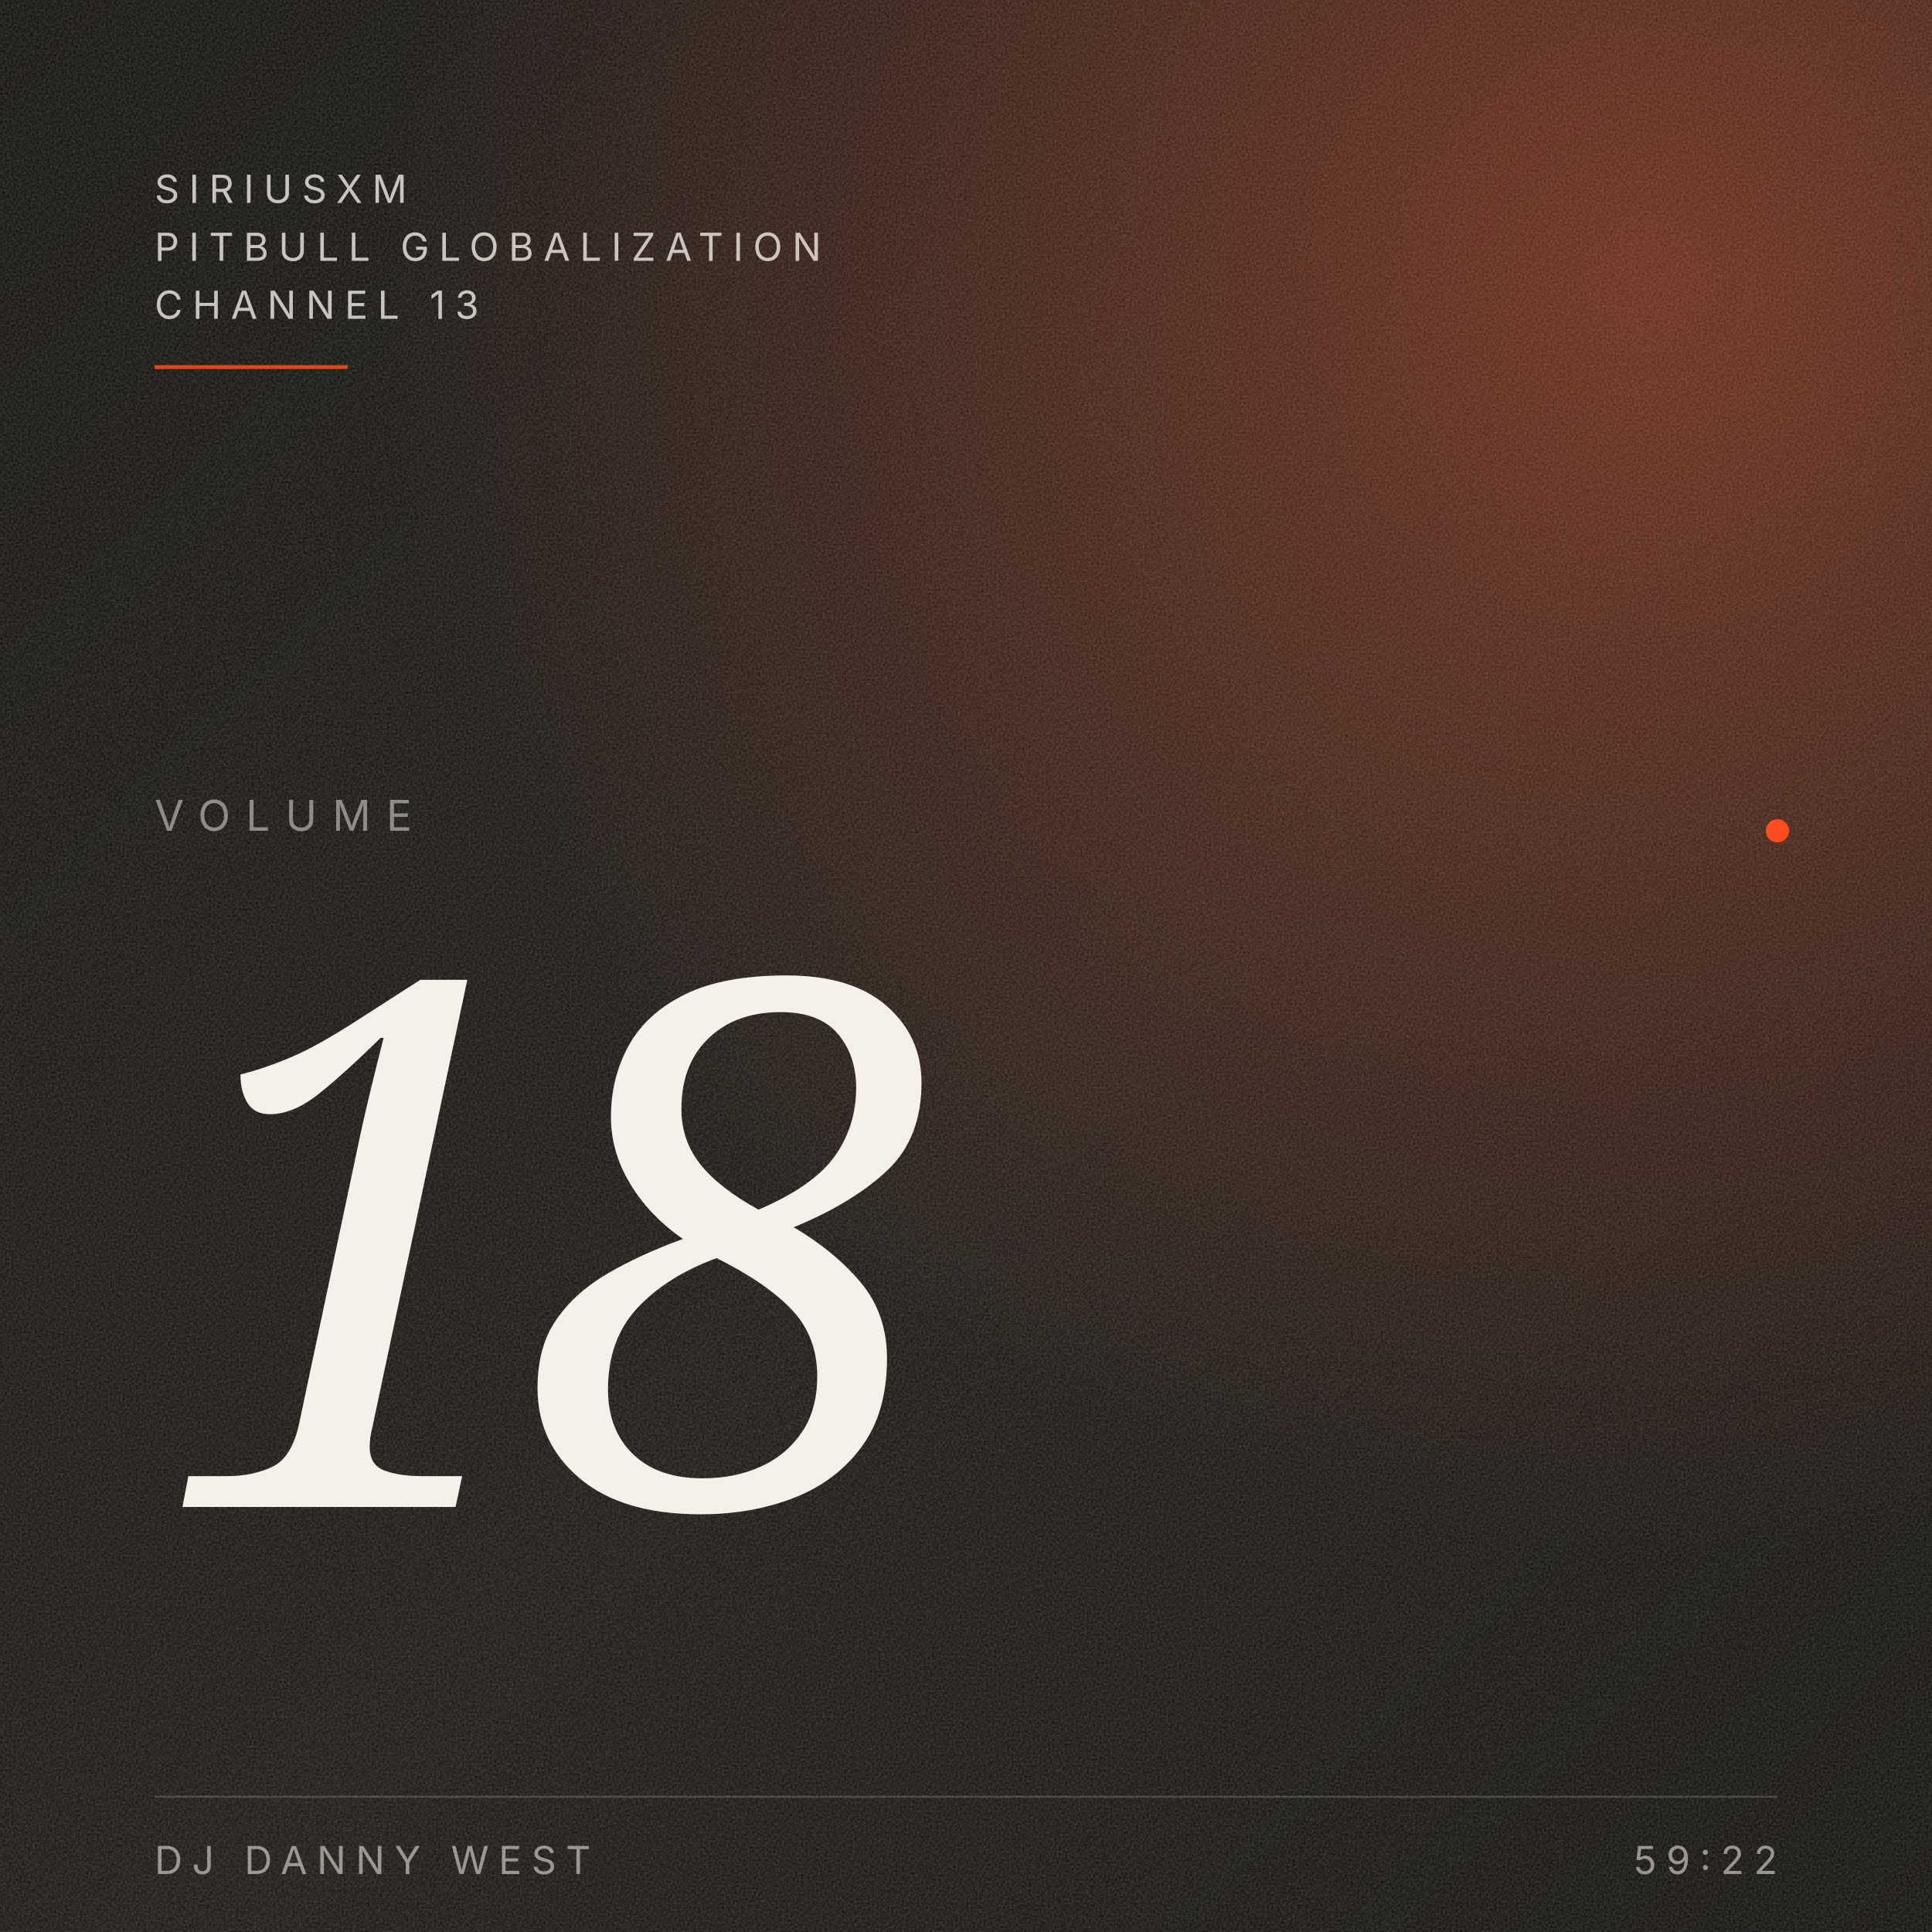
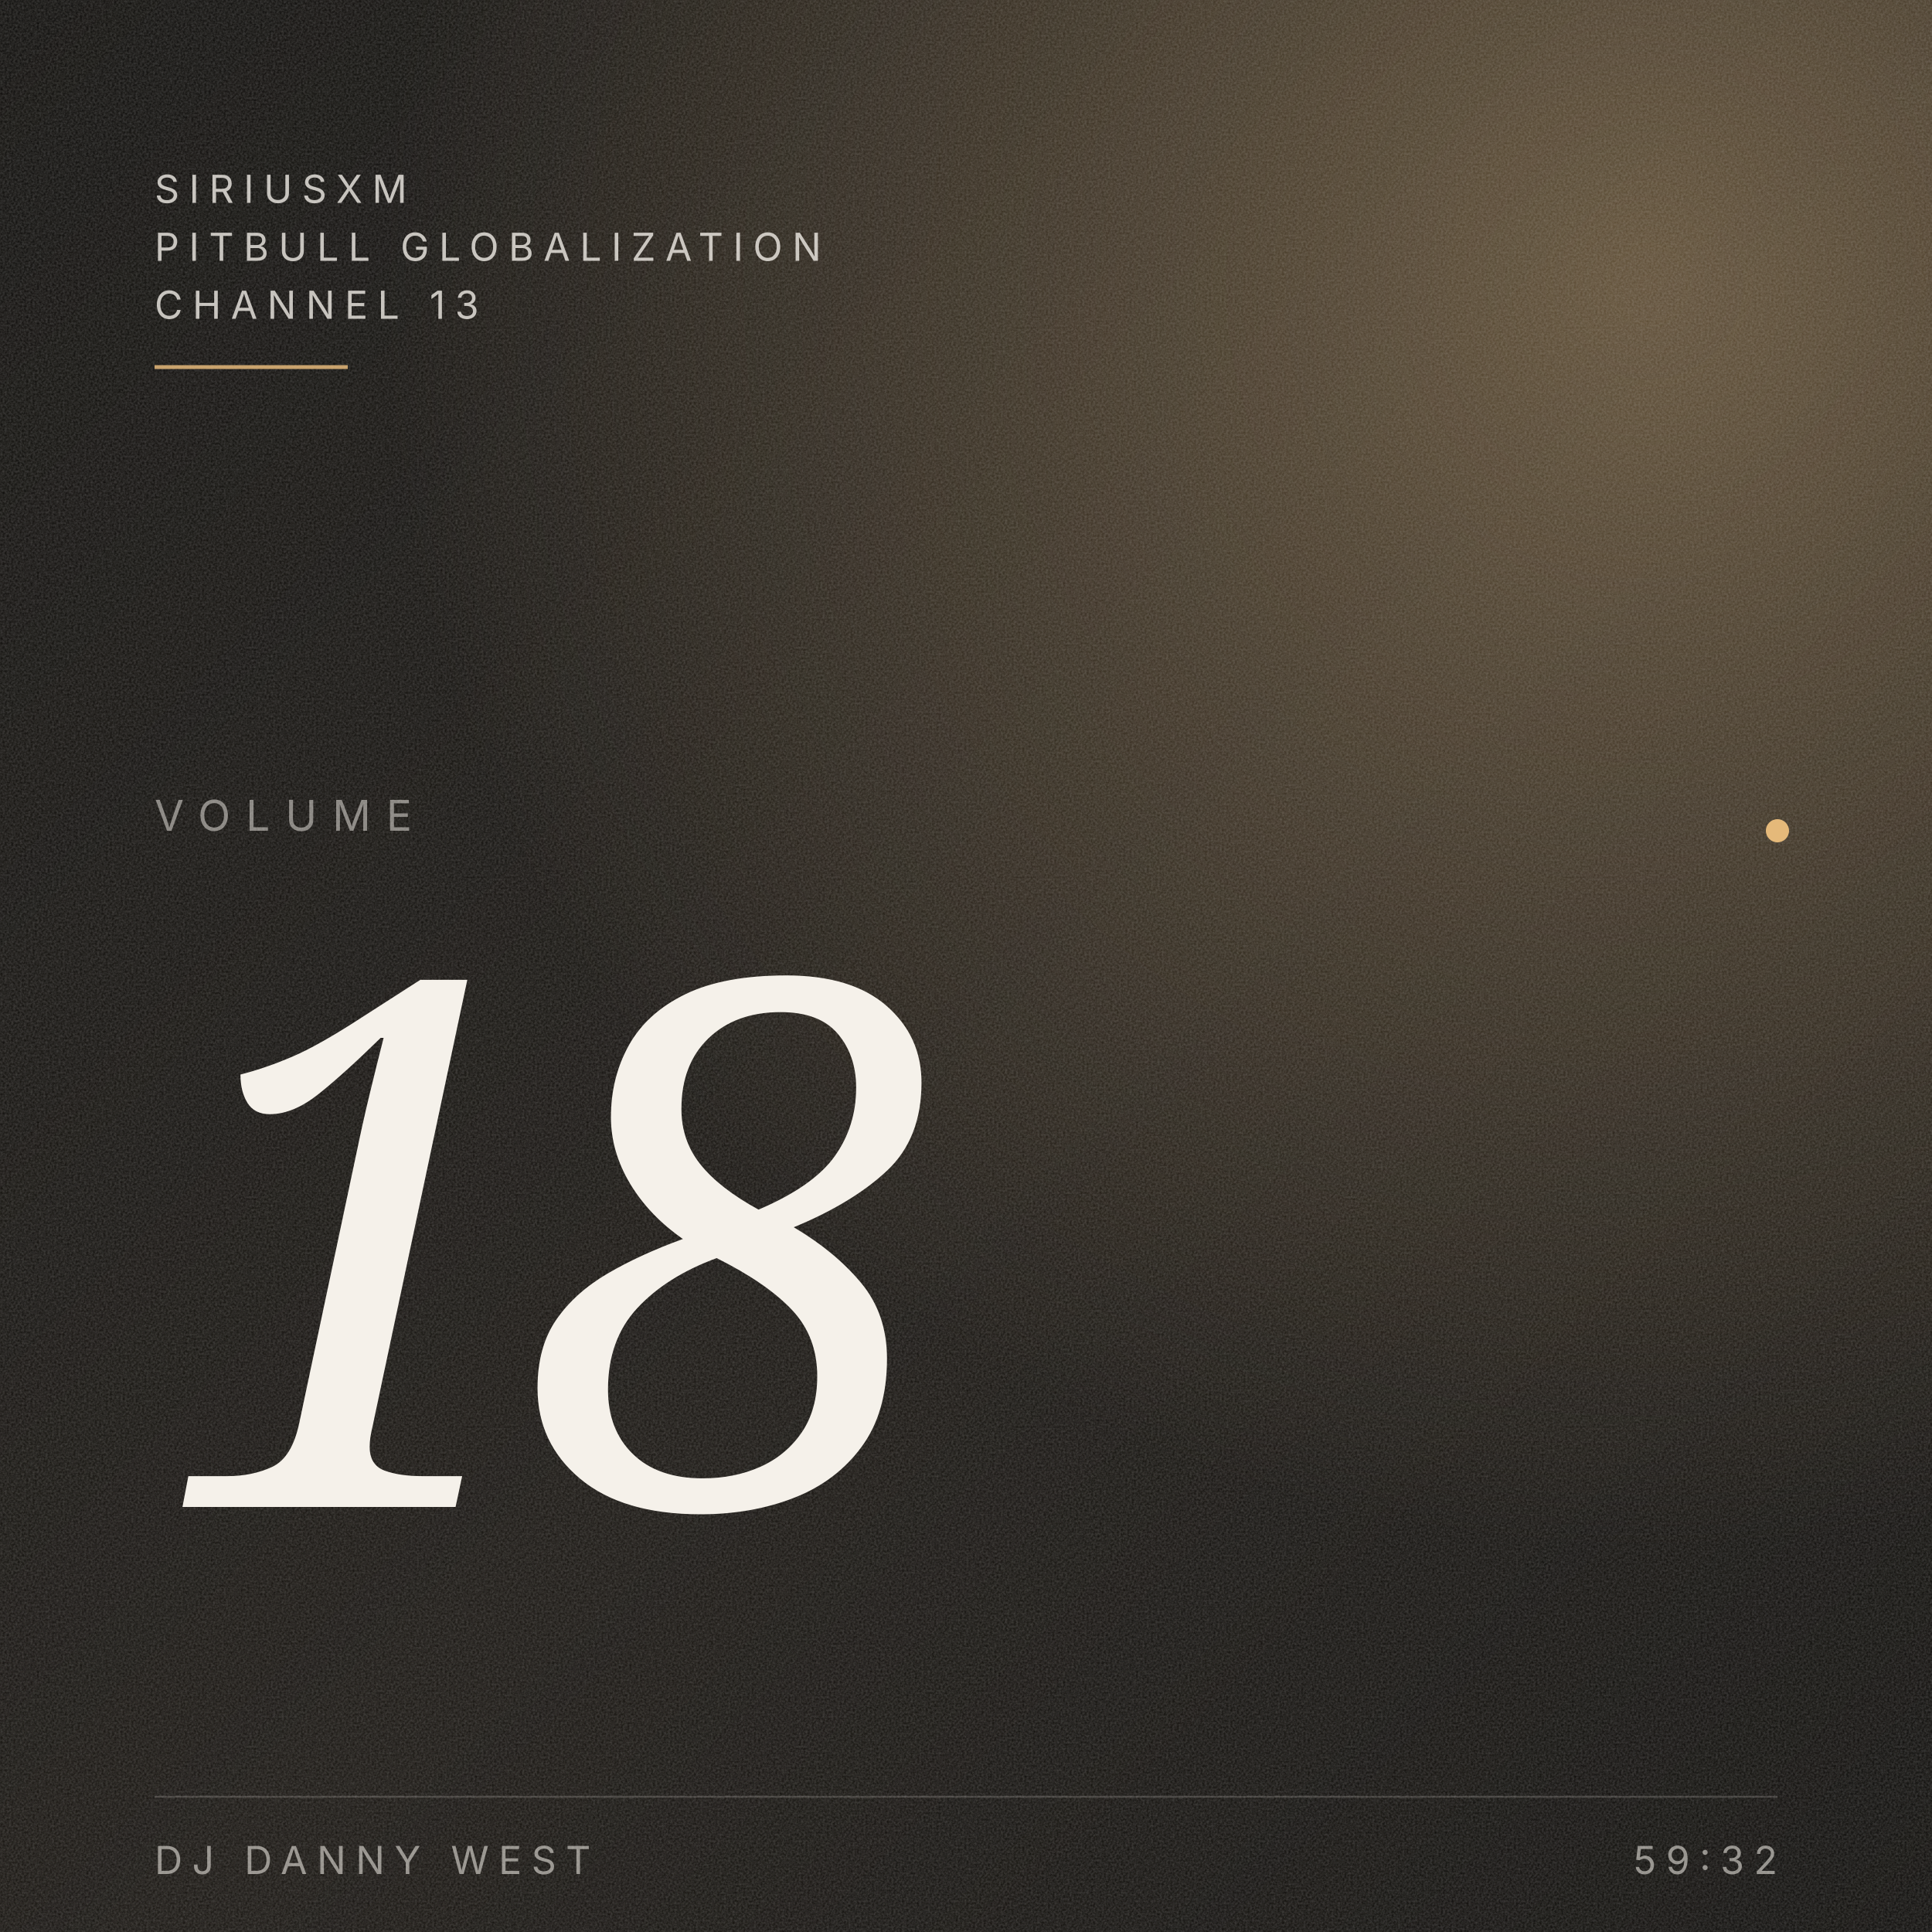
<svg xmlns="http://www.w3.org/2000/svg" viewBox="0 0 1000 1000" preserveAspectRatio="xMidYMid slice">
  <defs>
    <linearGradient id="bg" x1="0" y1="0" x2="1" y2="1">
      <stop offset="0" stop-color="#0A0907" />
      <stop offset="0.55" stop-color="#14110D" />
      <stop offset="1" stop-color="#0A0907" />
    </linearGradient>
    <radialGradient id="ember" cx="0.85" cy="0.15" r="0.65">
-       <stop offset="0" stop-color="#FF4D1F" stop-opacity="0.35" />
-       <stop offset="1" stop-color="#FF4D1F" stop-opacity="0" />
+       <stop offset="0" stop-color="#E5B97A" stop-opacity="0.35" />
+       <stop offset="1" stop-color="#E5B97A" stop-opacity="0" />
    </radialGradient>
    <filter id="grain" x="0" y="0" width="100%" height="100%">
      <feTurbulence type="fractalNoise" baseFrequency="0.9" numOctaves="3" stitchTiles="stitch" />
      <feColorMatrix values="0 0 0 0 0.96  0 0 0 0 0.94  0 0 0 0 0.92  0 0 0 0.5 0" />
    </filter>
  </defs>
  <rect width="1000" height="1000" fill="url(#bg)" />
  <rect width="1000" height="1000" fill="url(#ember)" />
  <rect width="1000" height="1000" filter="url(#grain)" opacity="0.45" />
  <g font-family="Inter, system-ui, sans-serif" fill="#F5F1EA">
    <text x="80" y="105" font-size="20" letter-spacing="5" fill-opacity="0.78">SIRIUSXM</text>
    <text x="80" y="135" font-size="20" letter-spacing="5" fill-opacity="0.78">PITBULL GLOBALIZATION</text>
    <text x="80" y="165" font-size="20" letter-spacing="5" fill-opacity="0.78">CHANNEL 13</text>
-     <line x1="80" y1="190" x2="180" y2="190" stroke="#FF4D1F" stroke-opacity="0.85" stroke-width="2" />
+     <line x1="80" y1="190" x2="180" y2="190" stroke="#E5B97A" stroke-opacity="0.85" stroke-width="2" />
  </g>
  <g font-family="Inter, system-ui, sans-serif" fill="#F5F1EA" fill-opacity="0.5">
    <text x="80" y="430" font-size="22" letter-spacing="8">VOLUME</text>
  </g>
  <g font-family="Fraunces, Georgia, serif" fill="#F5F1EA" style="font-variation-settings: 'opsz' 144;">
    <text x="80" y="780" font-size="380" font-style="italic" font-weight="300" letter-spacing="-18">18</text>
  </g>
-   <circle cx="920" cy="430" r="6" fill="#FF4D1F" />
+   <circle cx="920" cy="430" r="6" fill="#E5B97A" />
  <g font-family="Inter, system-ui, sans-serif" fill="#F5F1EA" fill-opacity="0.55">
    <line x1="80" y1="930" x2="920" y2="930" stroke="#F5F1EA" stroke-opacity="0.18" stroke-width="1" />
    <text x="80" y="970" font-size="20" letter-spacing="5">DJ DANNY WEST</text>
-     <text x="920" y="970" text-anchor="end" font-size="20" letter-spacing="5">59:22</text>
+     <text x="920" y="970" text-anchor="end" font-size="20" letter-spacing="5">59:32</text>
  </g>
</svg>
